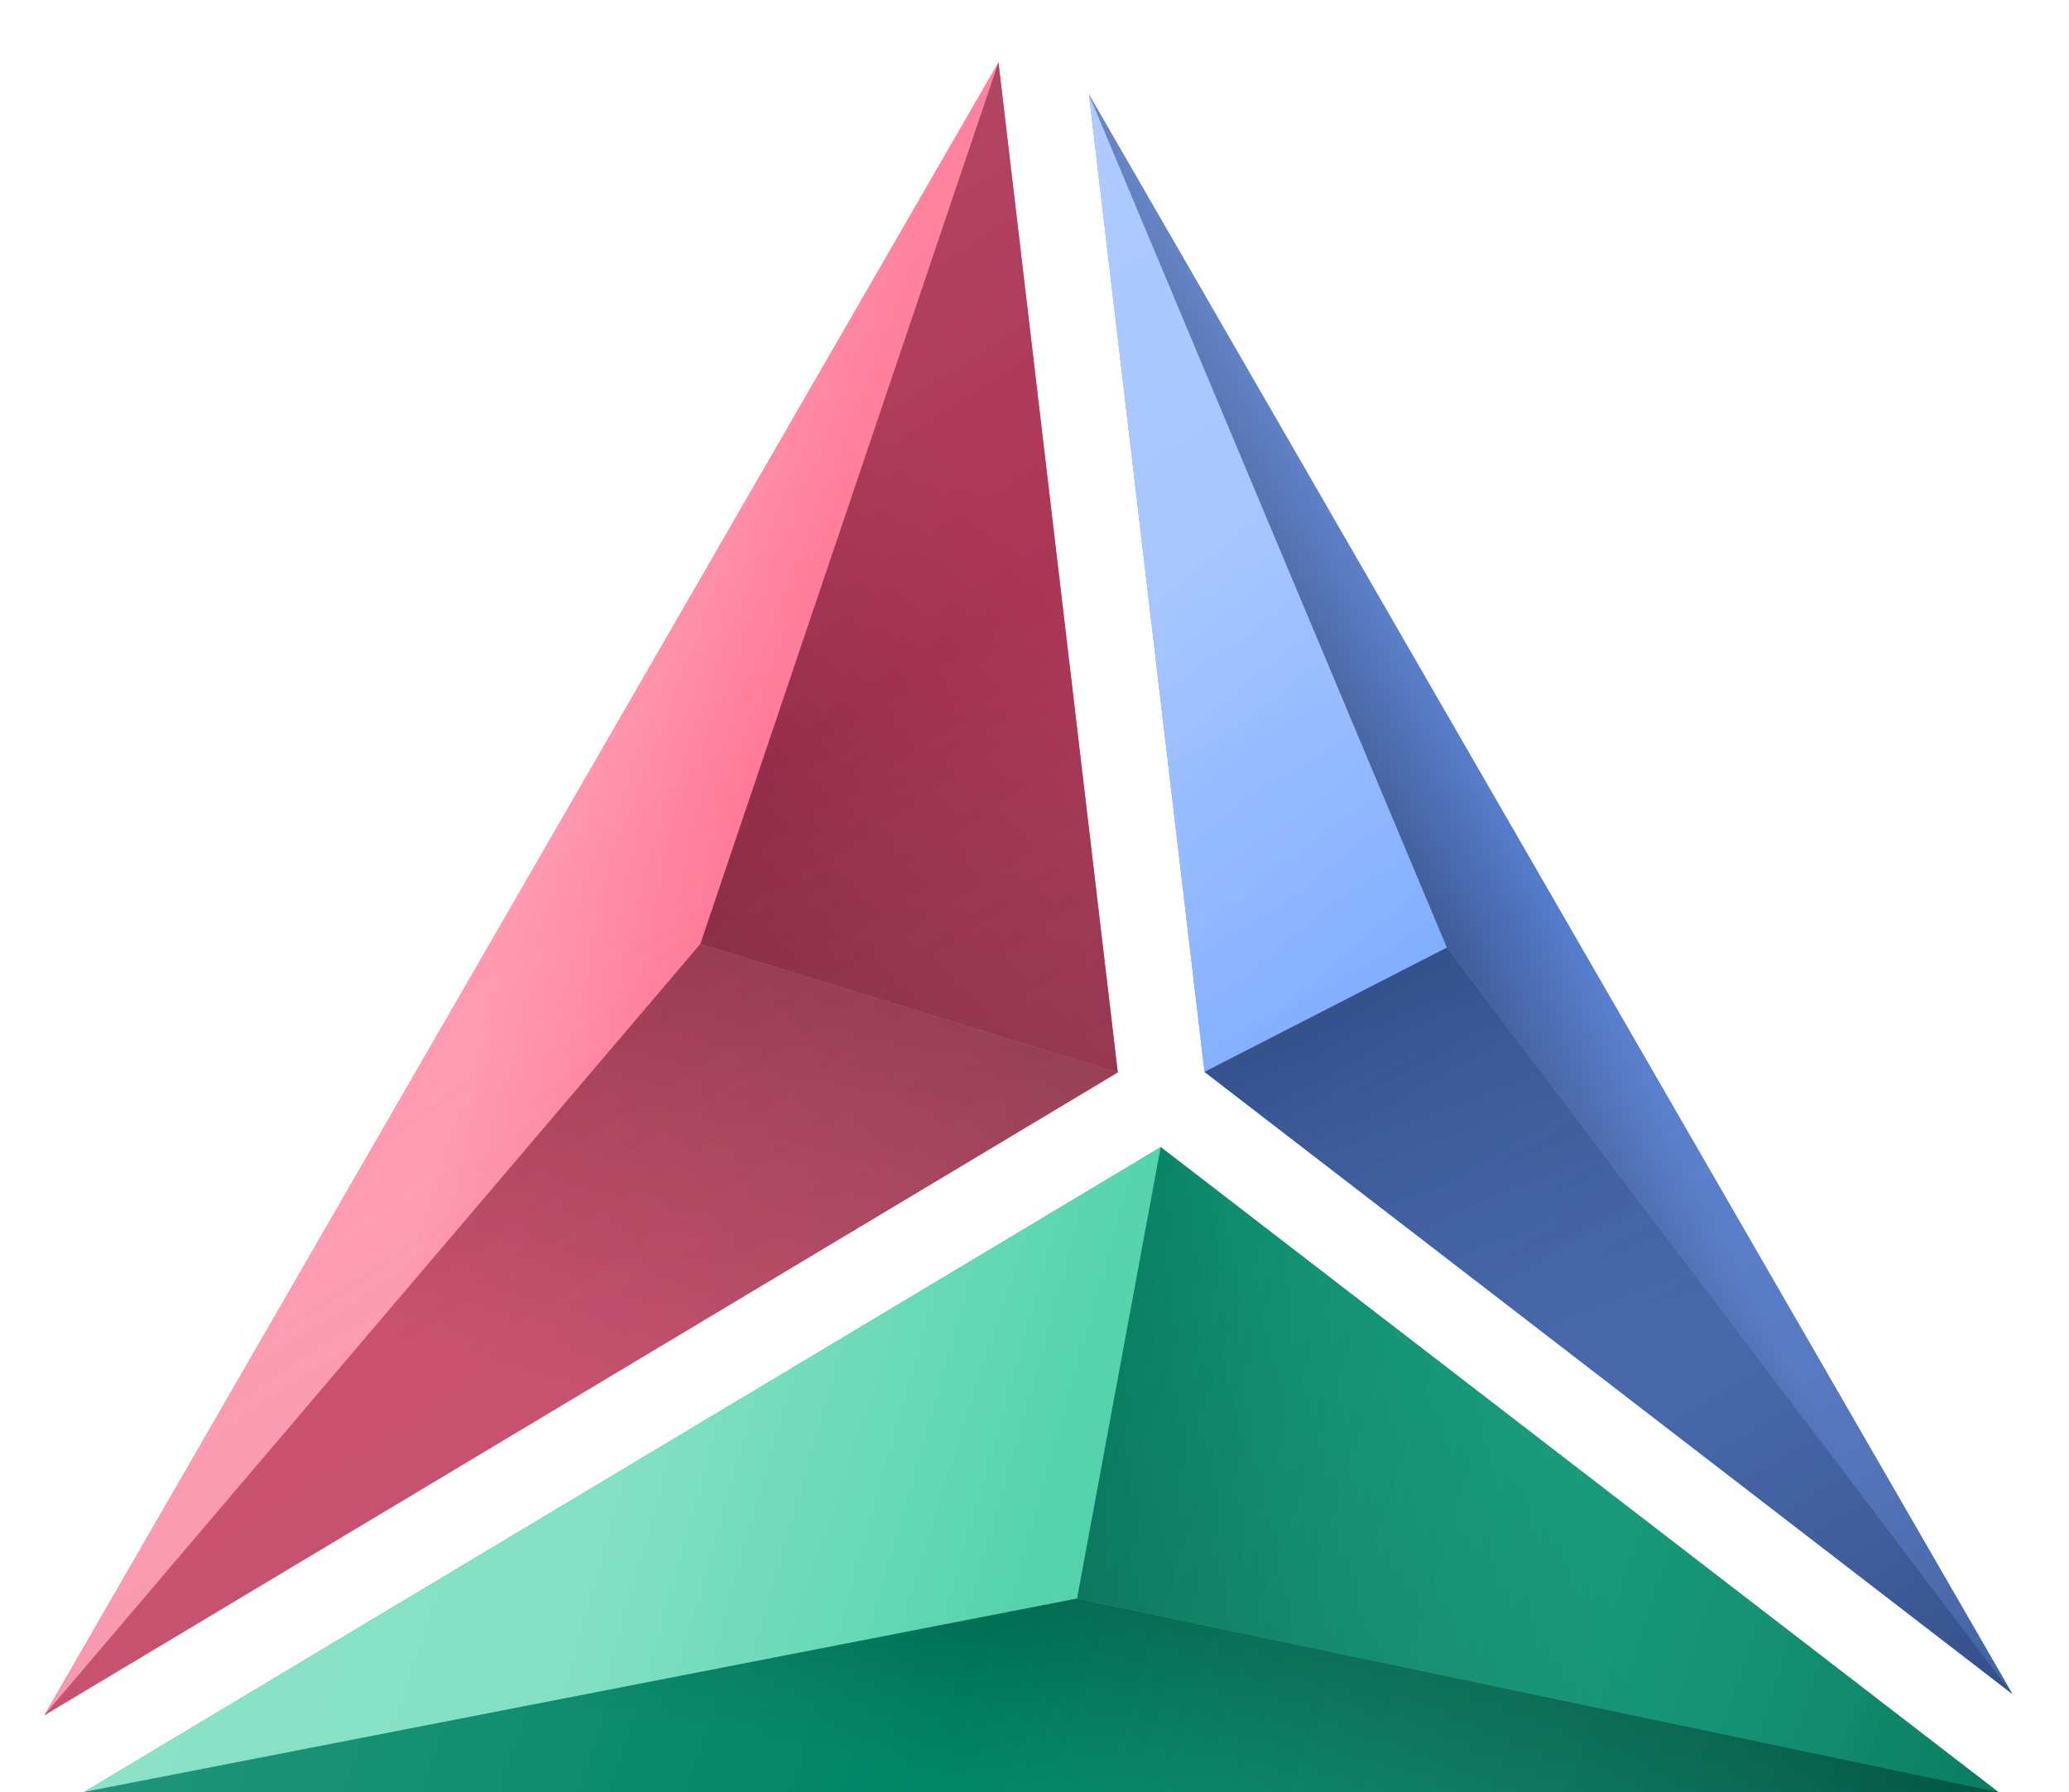
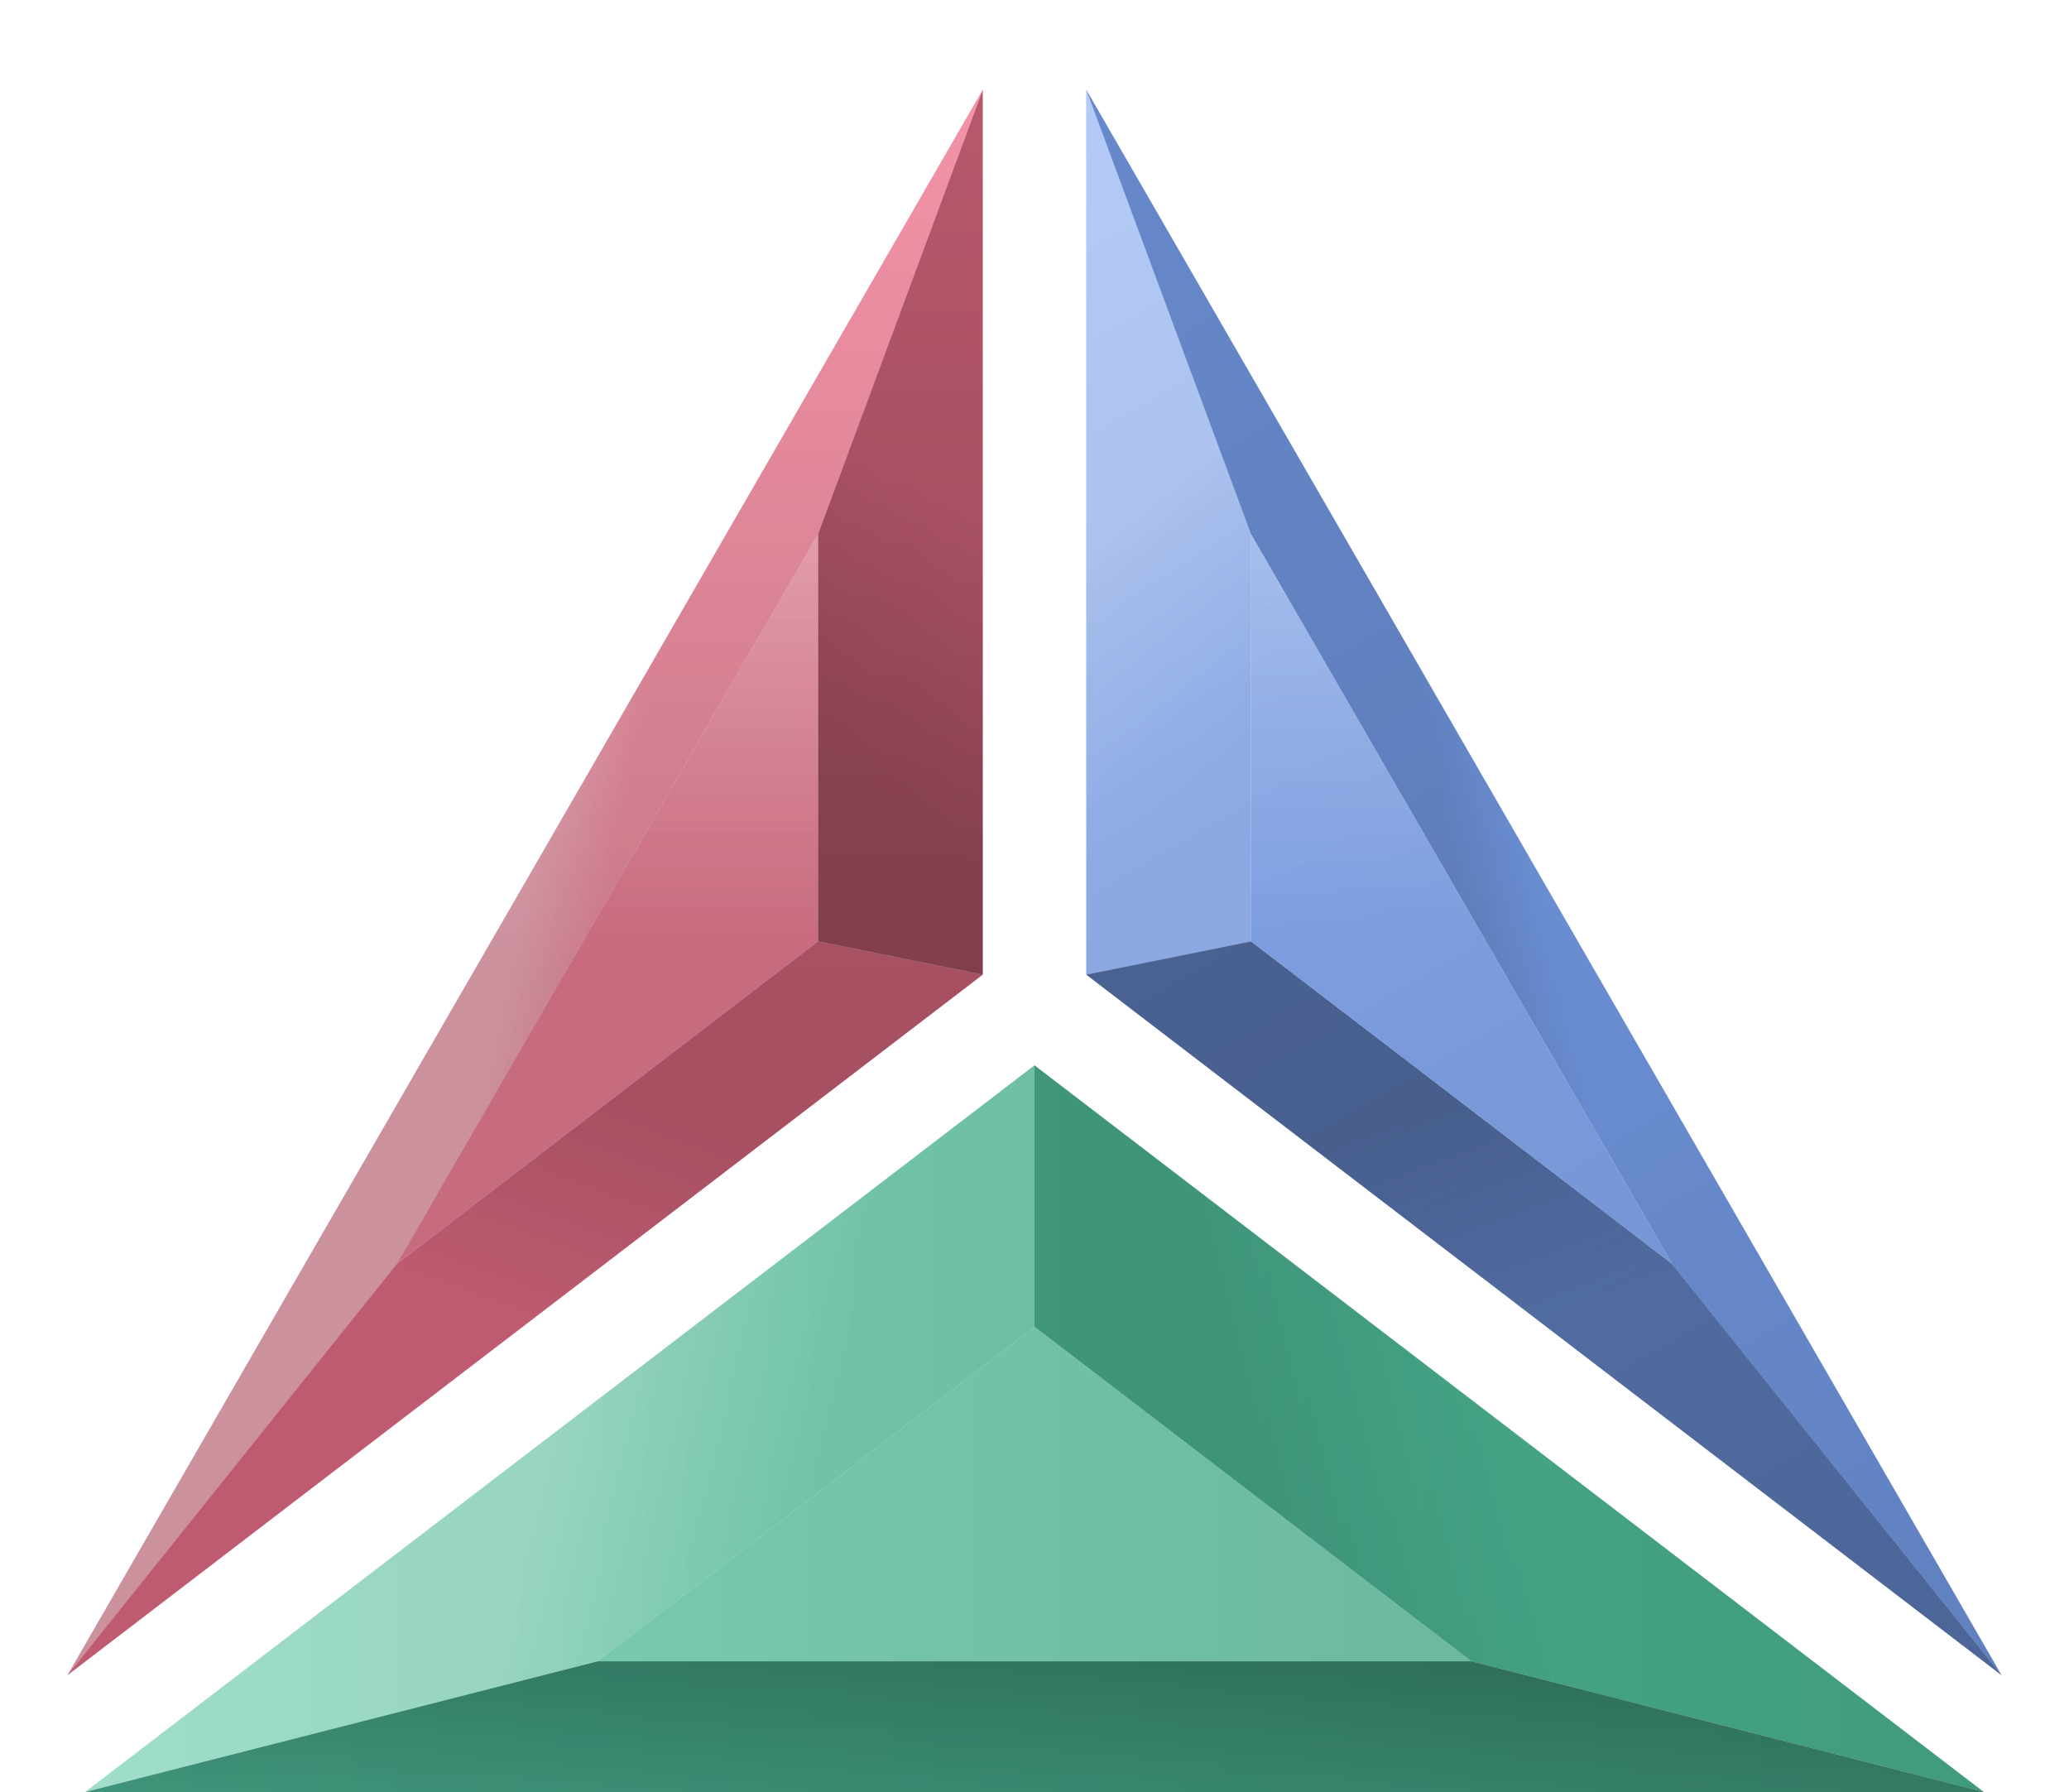
- <svg xmlns="http://www.w3.org/2000/svg" viewBox="0 0 120.00 103.92" role="img" aria-label="ET Advisory">
+ <svg xmlns="http://www.w3.org/2000/svg" viewBox="0 0 120 103.92" width="120" height="103.92" role="img" aria-label="ET Advisory mark">
  <defs>
-     <linearGradient id="f0" gradientUnits="userSpaceOnUse" x1="2.57" y1="3.62" x2="64.83" y2="99.47">
-       <stop offset="0" stop-color="#fff" stop-opacity=".16" />
-       <stop offset=".5" stop-color="#fff" stop-opacity="0" />
-       <stop offset="1" stop-color="#000" stop-opacity=".22" />
+     <linearGradient id="m0b0" gradientUnits="userSpaceOnUse" x1="30.45" y1="51.18" x2="35.23" y2="52.14">
+       <stop offset="0" stop-color="#ffffff" stop-opacity="0.28" />
+       <stop offset="1" stop-color="#ffffff" stop-opacity="0.0" />
    </linearGradient>
-     <linearGradient id="f0f0" gradientUnits="userSpaceOnUse" x1="30.24" y1="51.55" x2="40.62" y2="54.74">
-       <stop offset="0" stop-color="#fff" stop-opacity="0.24" />
-       <stop offset="1" stop-color="#fff" stop-opacity="0.0" />
+     <linearGradient id="m0b1" gradientUnits="userSpaceOnUse" x1="30.45" y1="76.84" x2="35.23" y2="63.94">
+       <stop offset="0" stop-color="#000000" stop-opacity="0.0" />
+       <stop offset="1" stop-color="#000000" stop-opacity="0.12" />
    </linearGradient>
-     <linearGradient id="f0f1" gradientUnits="userSpaceOnUse" x1="33.7" y1="80.83" x2="40.62" y2="54.74">
-       <stop offset="0" stop-color="#000" stop-opacity="0.0" />
-       <stop offset="1" stop-color="#000" stop-opacity="0.26" />
+     <linearGradient id="m0b2" gradientUnits="userSpaceOnUse" x1="57" y1="30.86" x2="47.44" y2="42.79">
+       <stop offset="0" stop-color="#000000" stop-opacity="0.0" />
+       <stop offset="1" stop-color="#000000" stop-opacity="0.14" />
    </linearGradient>
-     <linearGradient id="f0f2" gradientUnits="userSpaceOnUse" x1="61.37" y1="32.91" x2="40.62" y2="54.74">
-       <stop offset="0" stop-color="#000" stop-opacity="0.0" />
-       <stop offset="1" stop-color="#000" stop-opacity="0.2" />
+     <linearGradient id="m0t" gradientUnits="userSpaceOnUse" x1="47.44" y1="30.99" x2="47.44" y2="54.59">
+       <stop offset="0" stop-color="#ffffff" stop-opacity="0.34" />
+       <stop offset="1" stop-color="#ffffff" stop-opacity="0.0" />
    </linearGradient>
-     <linearGradient id="f1" gradientUnits="userSpaceOnUse" x1="63.16" y1="5.48" x2="116.72" y2="98.24">
-       <stop offset="0" stop-color="#fff" stop-opacity=".16" />
-       <stop offset=".5" stop-color="#fff" stop-opacity="0" />
-       <stop offset="1" stop-color="#000" stop-opacity=".22" />
+     <linearGradient id="m0s" gradientUnits="userSpaceOnUse" x1="57" y1="5.2" x2="57" y2="56.52">
+       <stop offset="0" stop-color="#000000" stop-opacity="0.0" />
+       <stop offset="1" stop-color="#000000" stop-opacity="0.18" />
    </linearGradient>
-     <linearGradient id="f1f0" gradientUnits="userSpaceOnUse" x1="66.51" y1="33.82" x2="83.92" y2="54.95">
-       <stop offset="0" stop-color="#fff" stop-opacity="0.24" />
-       <stop offset="1" stop-color="#fff" stop-opacity="0.0" />
+     <linearGradient id="m1b0" gradientUnits="userSpaceOnUse" x1="63" y1="30.86" x2="72.56" y2="42.79">
+       <stop offset="0" stop-color="#ffffff" stop-opacity="0.28" />
+       <stop offset="1" stop-color="#ffffff" stop-opacity="0.0" />
    </linearGradient>
-     <linearGradient id="f1f1" gradientUnits="userSpaceOnUse" x1="89.94" y1="51.86" x2="83.92" y2="54.95">
-       <stop offset="0" stop-color="#000" stop-opacity="0.0" />
-       <stop offset="1" stop-color="#000" stop-opacity="0.26" />
+     <linearGradient id="m1b1" gradientUnits="userSpaceOnUse" x1="89.55" y1="51.18" x2="84.77" y2="52.14">
+       <stop offset="0" stop-color="#000000" stop-opacity="0.0" />
+       <stop offset="1" stop-color="#000000" stop-opacity="0.12" />
    </linearGradient>
-     <linearGradient id="f1f2" gradientUnits="userSpaceOnUse" x1="93.29" y1="80.2" x2="83.92" y2="54.95">
-       <stop offset="0" stop-color="#000" stop-opacity="0.0" />
-       <stop offset="1" stop-color="#000" stop-opacity="0.2" />
+     <linearGradient id="m1b2" gradientUnits="userSpaceOnUse" x1="89.55" y1="76.84" x2="84.77" y2="63.94">
+       <stop offset="0" stop-color="#000000" stop-opacity="0.0" />
+       <stop offset="1" stop-color="#000000" stop-opacity="0.14" />
    </linearGradient>
-     <linearGradient id="f2" gradientUnits="userSpaceOnUse" x1="4.87" y1="66.52" x2="115.9" y2="103.92">
-       <stop offset="0" stop-color="#fff" stop-opacity=".16" />
-       <stop offset=".5" stop-color="#fff" stop-opacity="0" />
-       <stop offset="1" stop-color="#000" stop-opacity=".22" />
+     <linearGradient id="m1t" gradientUnits="userSpaceOnUse" x1="72.56" y1="30.99" x2="72.56" y2="54.59">
+       <stop offset="0" stop-color="#ffffff" stop-opacity="0.34" />
+       <stop offset="1" stop-color="#ffffff" stop-opacity="0.0" />
    </linearGradient>
-     <linearGradient id="f2f0" gradientUnits="userSpaceOnUse" x1="36.09" y1="85.22" x2="62.47" y2="92.7">
-       <stop offset="0" stop-color="#fff" stop-opacity="0.24" />
-       <stop offset="1" stop-color="#fff" stop-opacity="0.0" />
+     <linearGradient id="m1s" gradientUnits="userSpaceOnUse" x1="63" y1="5.2" x2="116.09" y2="97.15">
+       <stop offset="0" stop-color="#000000" stop-opacity="0.0" />
+       <stop offset="1" stop-color="#000000" stop-opacity="0.18" />
    </linearGradient>
-     <linearGradient id="f2f1" gradientUnits="userSpaceOnUse" x1="91.61" y1="85.22" x2="62.47" y2="92.7">
-       <stop offset="0" stop-color="#000" stop-opacity="0.0" />
-       <stop offset="1" stop-color="#000" stop-opacity="0.26" />
+     <linearGradient id="m2b0" gradientUnits="userSpaceOnUse" x1="32.47" y1="82.85" x2="47.34" y2="86.64">
+       <stop offset="0" stop-color="#ffffff" stop-opacity="0.28" />
+       <stop offset="1" stop-color="#ffffff" stop-opacity="0.0" />
    </linearGradient>
-     <linearGradient id="f2f2" gradientUnits="userSpaceOnUse" x1="60.39" y1="103.92" x2="62.47" y2="92.7">
-       <stop offset="0" stop-color="#000" stop-opacity="0.0" />
-       <stop offset="1" stop-color="#000" stop-opacity="0.2" />
+     <linearGradient id="m2b1" gradientUnits="userSpaceOnUse" x1="87.53" y1="82.85" x2="72.66" y2="86.64">
+       <stop offset="0" stop-color="#000000" stop-opacity="0.0" />
+       <stop offset="1" stop-color="#000000" stop-opacity="0.12" />
+     </linearGradient>
+     <linearGradient id="m2b2" gradientUnits="userSpaceOnUse" x1="60" y1="103.92" x2="60" y2="96.34">
+       <stop offset="0" stop-color="#000000" stop-opacity="0.0" />
+       <stop offset="1" stop-color="#000000" stop-opacity="0.14" />
+     </linearGradient>
+     <linearGradient id="m2t" gradientUnits="userSpaceOnUse" x1="34.67" y1="96.34" x2="34.67" y2="96.34">
+       <stop offset="0" stop-color="#ffffff" stop-opacity="0.34" />
+       <stop offset="1" stop-color="#ffffff" stop-opacity="0.0" />
+     </linearGradient>
+     <linearGradient id="m2s" gradientUnits="userSpaceOnUse" x1="4.94" y1="103.92" x2="115.06" y2="103.92">
+       <stop offset="0" stop-color="#000000" stop-opacity="0.0" />
+       <stop offset="1" stop-color="#000000" stop-opacity="0.18" />
    </linearGradient>
  </defs>
-   <g>
-     <path d="M57.91 3.62 L2.57 99.47 L64.83 62.19Z" fill="#f2748f" />
-     <path d="M57.91 3.62 L2.57 99.47 L40.62 54.74Z" fill="#ff7a99" />
-     <path d="M57.91 3.62 L2.57 99.47 L40.62 54.74Z" fill="url(#f0f0)" />
-     <path d="M2.57 99.47 L64.83 62.19 L40.62 54.74Z" fill="#cb4b6b" />
-     <path d="M2.57 99.47 L64.83 62.19 L40.62 54.74Z" fill="url(#f0f1)" />
-     <path d="M64.83 62.19 L57.91 3.62 L40.62 54.74Z" fill="#ac3555" />
-     <path d="M64.83 62.19 L57.91 3.62 L40.62 54.74Z" fill="url(#f0f2)" />
-     <path d="M57.91 3.62 L2.57 99.47 L64.83 62.19Z" fill="url(#f0)" />
-   </g>
-   <g>
-     <path d="M116.72 98.24 L63.16 5.48 L69.86 62.16Z" fill="#7aa2f2" />
-     <path d="M63.16 5.48 L69.86 62.16 L83.92 54.95Z" fill="#82aeff" />
-     <path d="M63.16 5.48 L69.86 62.16 L83.92 54.95Z" fill="url(#f1f0)" />
-     <path d="M63.16 5.48 L116.72 98.24 L83.92 54.95Z" fill="#557ccd" />
-     <path d="M63.16 5.48 L116.72 98.24 L83.92 54.95Z" fill="url(#f1f1)" />
-     <path d="M69.86 62.16 L116.72 98.24 L83.92 54.95Z" fill="#4165af" />
-     <path d="M69.86 62.16 L116.72 98.24 L83.92 54.95Z" fill="url(#f1f2)" />
-     <path d="M116.72 98.24 L63.16 5.48 L69.86 62.16Z" fill="url(#f1)" />
-   </g>
-   <g>
-     <path d="M4.87 103.92 L115.9 103.92 L67.32 66.52Z" fill="#52c4a0" />
-     <path d="M4.87 103.92 L67.32 66.52 L62.47 92.7Z" fill="#51d3ab" />
-     <path d="M4.87 103.92 L67.32 66.52 L62.47 92.7Z" fill="url(#f2f0)" />
-     <path d="M67.32 66.52 L115.9 103.92 L62.47 92.7Z" fill="#0c9f7b" />
-     <path d="M67.32 66.52 L115.9 103.92 L62.47 92.7Z" fill="url(#f2f1)" />
-     <path d="M4.87 103.92 L115.9 103.92 L62.47 92.7Z" fill="#008565" />
-     <path d="M4.87 103.92 L115.9 103.92 L62.47 92.7Z" fill="url(#f2f2)" />
-     <path d="M4.87 103.92 L115.9 103.92 L67.32 66.52Z" fill="url(#f2)" />
-   </g>
+   <path d="M57 5.2 L3.91 97.15 L23.02 73.29 L47.44 30.99Z" fill="#f593a8" />
+   <path d="M57 5.2 L3.91 97.15 L23.02 73.29 L47.44 30.99Z" fill="url(#m0b0)" />
+   <path d="M3.91 97.15 L57 56.52 L47.44 54.59 L23.02 73.29Z" fill="#e86f89" />
+   <path d="M3.91 97.15 L57 56.52 L47.44 54.59 L23.02 73.29Z" fill="url(#m0b1)" />
+   <path d="M57 56.52 L57 5.2 L47.44 30.99 L47.44 54.59Z" fill="#b8586d" />
+   <path d="M57 56.52 L57 5.2 L47.44 30.99 L47.44 54.59Z" fill="url(#m0b2)" />
+   <path d="M47.44 30.99 L23.02 73.29 L47.44 54.59Z" fill="#f3829a" />
+   <path d="M47.44 30.99 L23.02 73.29 L47.44 54.59Z" fill="url(#m0t)" />
+   <path d="M57 5.2 L3.91 97.15 L57 56.52Z" fill="url(#m0s)" />
+   <path d="M63 5.2 L63 56.52 L72.56 54.59 L72.56 30.99Z" fill="#97b6f5" />
+   <path d="M63 5.2 L63 56.52 L72.56 54.59 L72.56 30.99Z" fill="url(#m1b0)" />
+   <path d="M116.09 97.15 L63 5.2 L72.56 30.99 L96.98 73.29Z" fill="#759ce8" />
+   <path d="M116.09 97.15 L63 5.2 L72.56 30.99 L96.98 73.29Z" fill="url(#m1b1)" />
+   <path d="M63 56.52 L116.09 97.15 L96.98 73.29 L72.56 54.59Z" fill="#5d7bb8" />
+   <path d="M63 56.52 L116.09 97.15 L96.98 73.29 L72.56 54.59Z" fill="url(#m1b2)" />
+   <path d="M96.98 73.29 L72.56 30.99 L72.56 54.59Z" fill="#87abf3" />
+   <path d="M96.98 73.29 L72.56 30.99 L72.56 54.59Z" fill="url(#m1t)" />
+   <path d="M116.09 97.15 L63 5.2 L63 56.52Z" fill="url(#m1s)" />
+   <path d="M4.94 103.92 L60 61.78 L60 76.95 L34.67 96.34Z" fill="#78d1b5" />
+   <path d="M4.94 103.92 L60 61.78 L60 76.95 L34.67 96.34Z" fill="url(#m2b0)" />
+   <path d="M60 61.78 L115.06 103.92 L85.33 96.34 L60 76.95Z" fill="#4fbc9a" />
+   <path d="M60 61.78 L115.06 103.92 L85.33 96.34 L60 76.95Z" fill="url(#m2b1)" />
+   <path d="M4.94 103.92 L115.06 103.92 L85.33 96.34 L34.67 96.34Z" fill="#3e957a" />
+   <path d="M4.94 103.92 L115.06 103.92 L85.33 96.34 L34.67 96.34Z" fill="url(#m2b2)" />
+   <path d="M34.67 96.34 L85.33 96.34 L60 76.95Z" fill="#63caaa" />
+   <path d="M34.67 96.34 L85.33 96.34 L60 76.95Z" fill="url(#m2t)" />
+   <path d="M4.94 103.92 L115.06 103.92 L60 61.78Z" fill="url(#m2s)" />
</svg>
